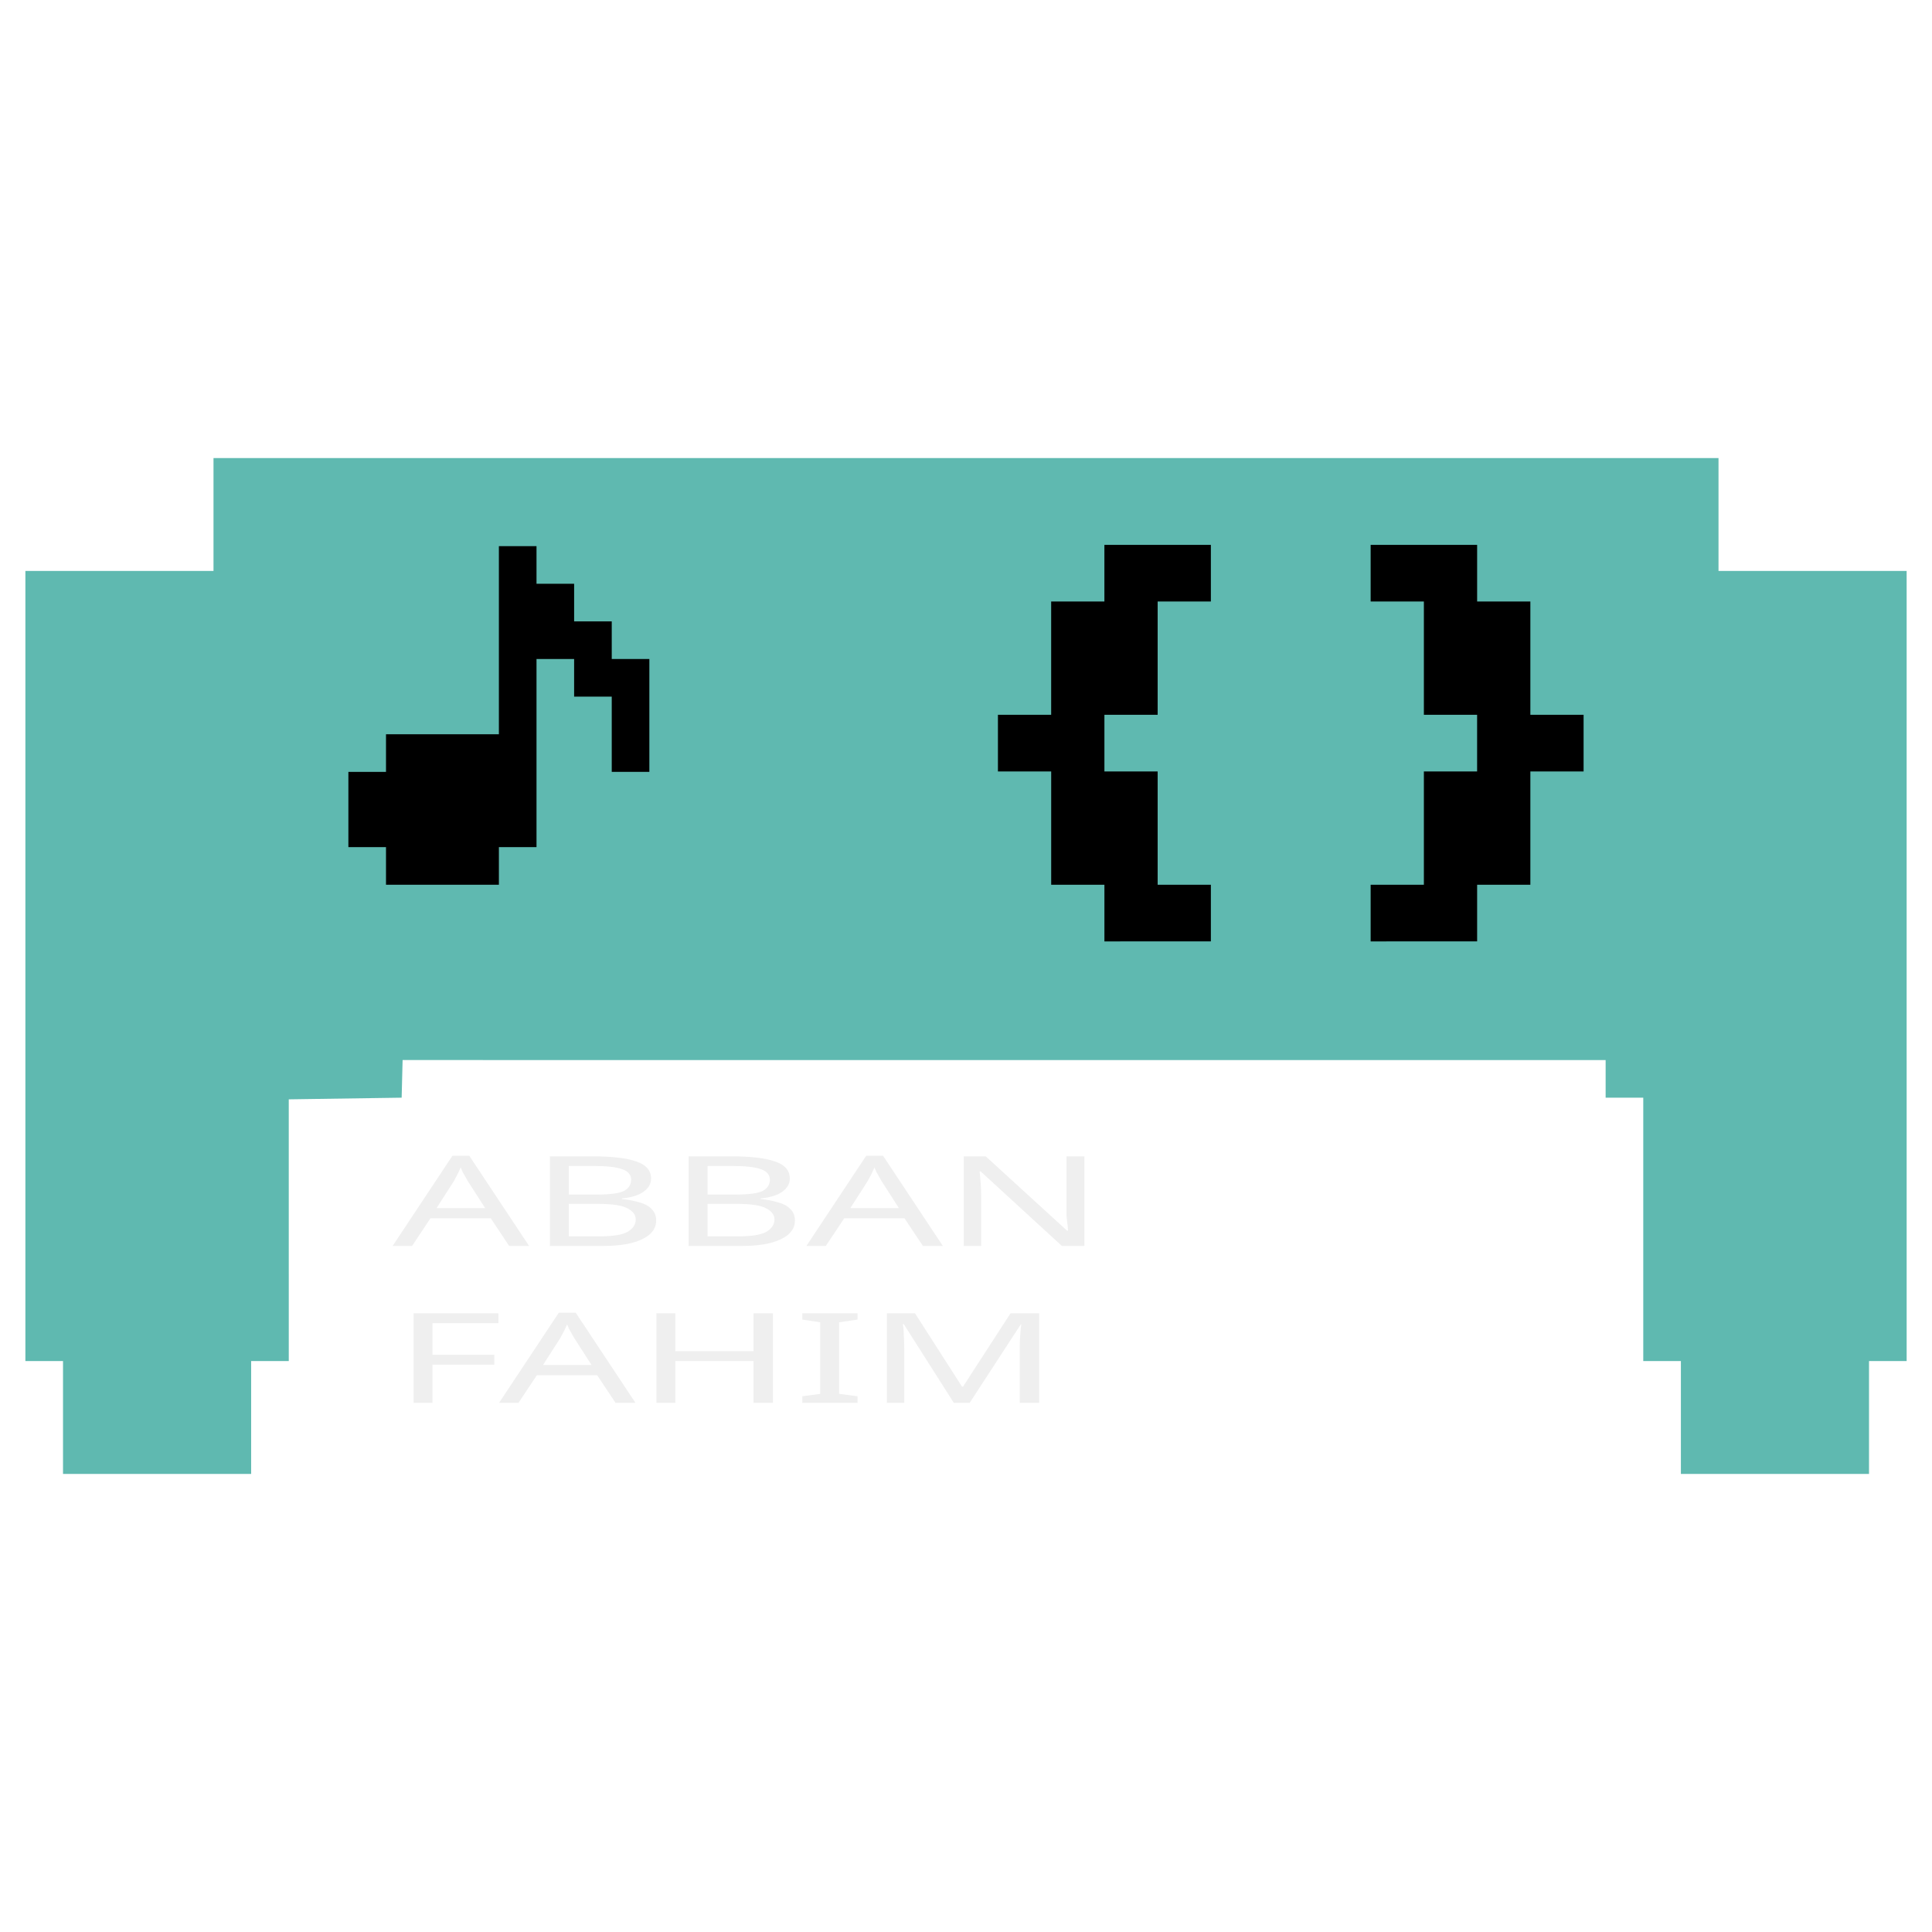
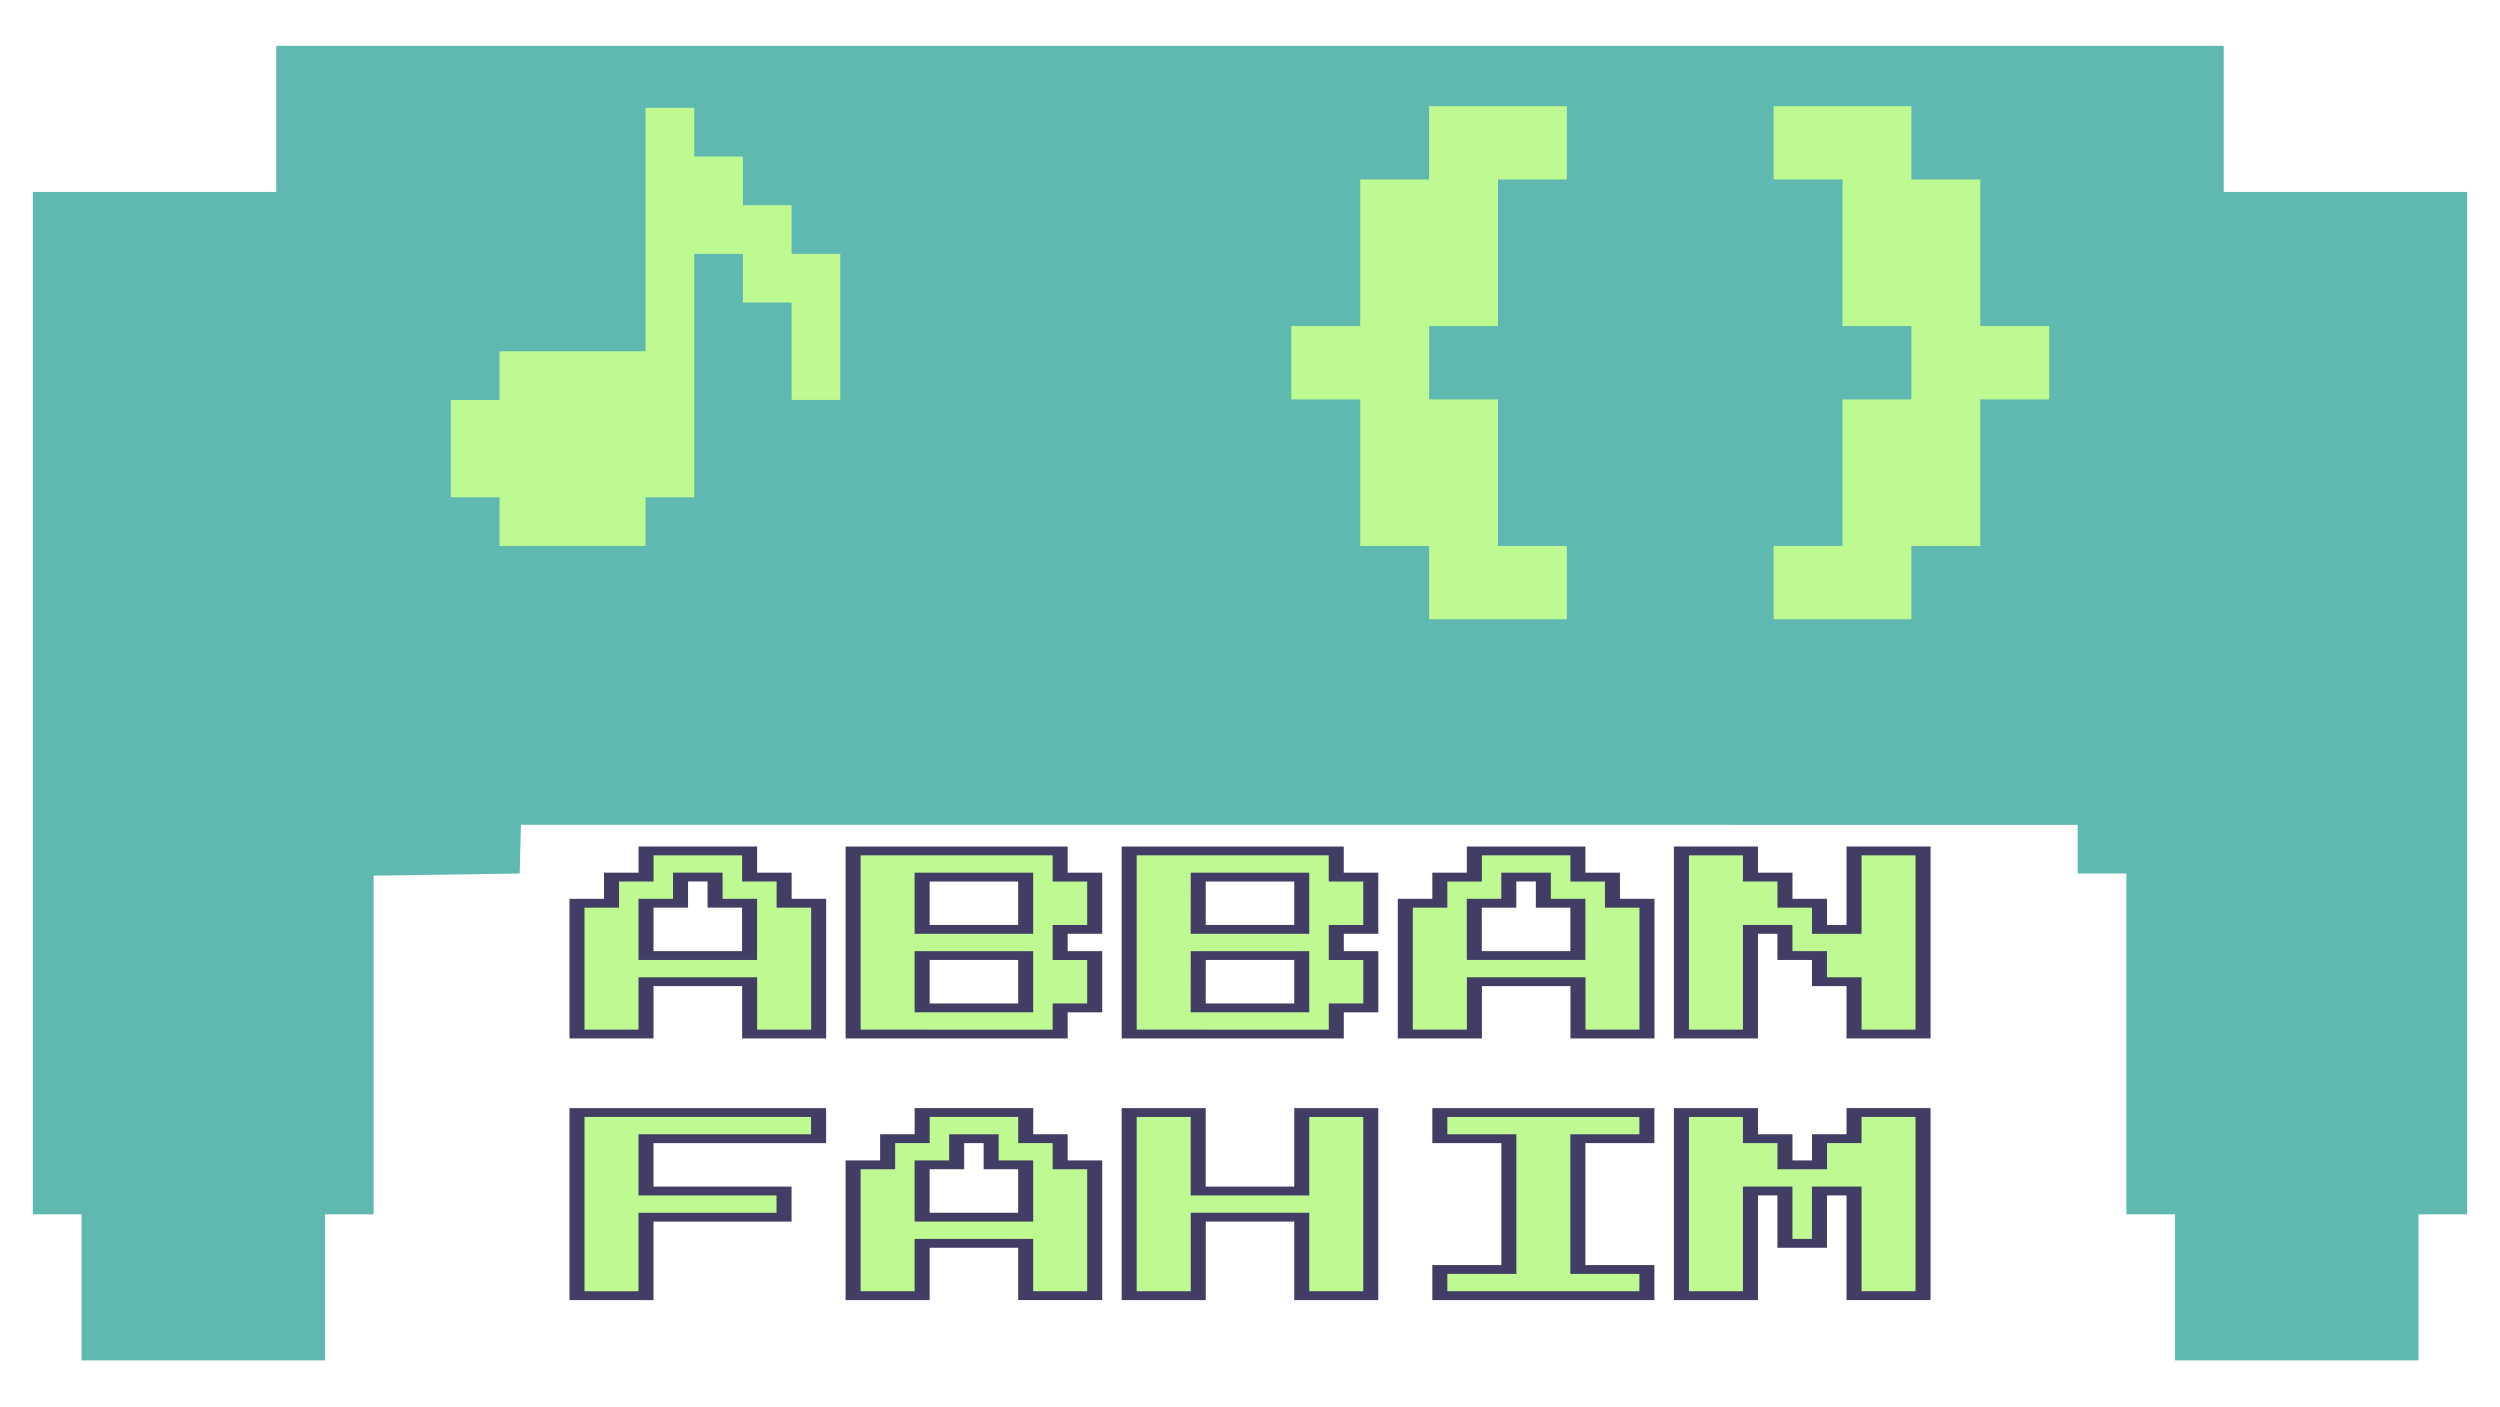
- <svg xmlns="http://www.w3.org/2000/svg" width="128mm" height="128mm" viewBox="0 0 128 128" version="1.1" id="svg5">
+ <svg xmlns="http://www.w3.org/2000/svg" width="128mm" height="72mm" viewBox="0 0 128 72" version="1.1" id="svg5">
  <defs id="defs2" />
  <g id="layer1">
-     <path id="rect1144" style="fill:#5fb9b0;fill-opacity:1;stroke:none;stroke-width:0.464;stroke-linecap:round;stroke-linejoin:round" d="m 14.145,30.348 v 7.478 H 1.682 v 32.405 l 6.05e-5,19.942 H 4.175 v 7.478 h 12.464 v -7.478 h 2.493 l -6.04e-4,-17.339 7.479,-0.11 0.063,-2.493 79.704,6.84e-4 v 2.493 h 2.493 V 90.173 h 2.493 v 7.478 h 12.464 v -7.478 h 2.493 l 6e-5,-19.942 h -8.6e-4 l 8e-4,-29.912 -8e-4,-2.493 h -4.985 -7.479 v -7.478 z" />
+     <path id="rect1144" style="fill:#5fb9b0;fill-opacity:1;stroke:none;stroke-width:0.464;stroke-linecap:round;stroke-linejoin:round" d="m 14.145,2.348 v 7.478 H 1.682 V 42.231 l 6.05e-5,19.942 h 2.493 v 7.478 H 16.638 v -7.478 h 2.493 l -6.04e-4,-17.339 7.479,-0.11 0.063,-2.493 79.704,6.84e-4 v 2.493 h 2.493 V 62.173 h 2.493 v 7.478 h 12.464 v -7.478 h 2.493 l 6e-5,-19.942 h -8.6e-4 l 8e-4,-29.912 -8e-4,-2.493 h -4.985 -7.479 v -7.478 z" />
  </g>
-   <g aria-label="{}" transform="matrix(1.611097,0,0,1.714114,-45.88315,-7.855148)" id="text3706" style="font-size:17.516px;line-height:1.25;font-family:'Press Start 2P';-inkscape-font-specification:'Press Start 2P, Normal';fill:#000000;fill-opacity:1;stroke-width:0.438">
-     <path d="M 73.896,40.969 V 38.779 H 71.707 V 34.4 H 69.517 V 32.211 h 2.189 v -4.379 h 2.189 v -2.189 h 4.379 v 2.189 h -2.189 v 4.379 h -2.189 v 2.189 h 2.189 v 4.379 h 2.189 v 2.189 z" id="path912" style="fill:#000000;fill-opacity:1" />
-     <path d="m 84.844,40.969 v -2.189 h 2.189 v -4.379 h 2.189 V 32.211 h -2.189 v -4.379 h -2.189 v -2.189 h 4.379 v 2.189 h 2.189 v 4.379 h 2.189 v 2.189 h -2.189 v 4.379 h -2.189 v 2.189 z" id="path914" style="fill:#000000;fill-opacity:1" />
-     <path style="fill:#000000;fill-opacity:1;stroke:none;stroke-width:0.265px;stroke-linecap:butt;stroke-linejoin:miter;stroke-opacity:1" d="m 42.806,34.417 v 2.908 h 1.547 v 1.454 h 4.642 v -1.454 h 1.547 v -7.271 h 1.547 v 1.454 h 1.547 v 1.454 1.454 h 1.547 v -1.454 -2.908 l -1.547,-10e-7 10e-7,-1.454 h -1.547 v -1.454 h -1.547 v -1.454 h -1.547 v 7.271 h -4.642 v 1.454 h -1.547" id="path2294" />
-     <text xml:space="preserve" style="font-style:normal;font-variant:normal;font-weight:normal;font-stretch:normal;font-size:6.525px;line-height:1.25;font-family:'Press Start 2P';-inkscape-font-specification:'Press Start 2P, Normal';font-variant-ligatures:normal;font-variant-caps:normal;font-variant-numeric:normal;font-variant-east-asian:normal;fill:#efefef;fill-opacity:1;stroke:none;stroke-width:0.071" x="33.184" y="70.924" id="text4173" transform="scale(1.34482,0.7435937)">
-       <tspan id="tspan4171" style="font-style:normal;font-variant:normal;font-weight:normal;font-stretch:normal;font-size:6.525px;font-family:'Press Start 2P';-inkscape-font-specification:'Press Start 2P, Normal';font-variant-ligatures:normal;font-variant-caps:normal;font-variant-numeric:normal;font-variant-east-asian:normal;fill:#efefef;fill-opacity:1;stroke-width:0.071" x="33.184" y="70.924">ABBAN</tspan>
-       <tspan style="font-style:normal;font-variant:normal;font-weight:normal;font-stretch:normal;font-size:6.525px;font-family:'Press Start 2P';-inkscape-font-specification:'Press Start 2P, Normal';font-variant-ligatures:normal;font-variant-caps:normal;font-variant-numeric:normal;font-variant-east-asian:normal;fill:#efefef;fill-opacity:1;stroke-width:0.071" x="33.184" y="79.08" id="tspan4175">FAHIM</tspan>
-     </text>
+   <g aria-label="{}" transform="matrix(1.611097,0,0,1.714114,-45.88315,-38.51759)" id="text3706" style="font-size:17.516px;line-height:1.25;font-family:'Press Start 2P';-inkscape-font-specification:'Press Start 2P, Normal';fill:#000000;fill-opacity:1;stroke-width:0.438">
+     <path d="M 73.896,40.969 V 38.779 H 71.707 V 34.4 H 69.517 V 32.211 h 2.189 v -4.379 h 2.189 v -2.189 h 4.379 v 2.189 h -2.189 v 4.379 h -2.189 v 2.189 h 2.189 v 4.379 h 2.189 v 2.189 z" id="path912" style="fill:#bef992;fill-opacity:1" />
+     <path d="m 84.844,40.969 v -2.189 h 2.189 v -4.379 h 2.189 V 32.211 h -2.189 v -4.379 h -2.189 v -2.189 h 4.379 v 2.189 h 2.189 v 4.379 h 2.189 v 2.189 h -2.189 v 4.379 h -2.189 v 2.189 z" id="path914" style="fill:#bef992;fill-opacity:1" />
+     <path style="fill:#bef992;fill-opacity:1;stroke:none;stroke-width:0.265px;stroke-linecap:butt;stroke-linejoin:miter;stroke-opacity:1" d="m 42.806,34.417 v 2.908 h 1.547 v 1.454 h 4.642 v -1.454 h 1.547 v -7.271 h 1.547 v 1.454 h 1.547 v 1.454 1.454 h 1.547 v -1.454 -2.908 l -1.547,-10e-7 10e-7,-1.454 h -1.547 v -1.454 h -1.547 v -1.454 h -1.547 v 7.271 h -4.642 v 1.454 h -1.547" id="path2294" />
+     <g aria-label="ABBAN FAHIM" transform="scale(1.34482,0.7435937)" id="text4173" style="font-size:6.525px;fill:#bef992;stroke:#413d65;stroke-width:0.312">
+       <path d="m 34.812,71.756 v -5.254 h 0.816 v -1.051 h 0.816 v -1.051 h 2.447 v 1.051 h 0.816 v 1.051 h 0.816 v 5.254 h -1.631 V 69.654 H 36.443 v 2.102 z m 1.631,-3.153 h 2.447 V 66.501 H 38.075 v -1.051 h -0.816 v 1.051 H 36.443 Z" id="path2983" style="stroke-width:0.355" />
+       <path d="m 41.337,71.756 v -7.356 h 4.893 v 1.051 h 0.816 v 2.102 H 46.23 v 1.051 h 0.816 v 2.102 H 46.23 v 1.051 z m 1.631,-4.204 h 2.447 V 65.451 H 42.968 Z m 0,3.153 h 2.447 V 68.603 H 42.968 Z" id="path2985" style="stroke-width:0.355" />
+       <path d="m 47.861,71.756 v -7.356 h 4.893 v 1.051 h 0.816 v 2.102 H 52.755 v 1.051 h 0.816 v 2.102 H 52.755 v 1.051 z m 1.631,-4.204 h 2.447 V 65.451 H 49.493 Z m 0,3.153 h 2.447 V 68.603 H 49.493 Z" id="path2987" style="stroke-width:0.355" />
+       <path d="m 54.386,71.756 v -5.254 h 0.816 v -1.051 h 0.816 v -1.051 h 2.447 v 1.051 h 0.816 v 1.051 h 0.816 v 5.254 h -1.631 v -2.102 h -2.447 v 2.102 z m 1.631,-3.153 h 2.447 v -2.102 h -0.816 v -1.051 h -0.816 v 1.051 h -0.816 z" id="path2989" style="stroke-width:0.355" />
+       <path d="m 60.911,71.756 v -7.356 h 1.631 v 1.051 h 0.816 v 1.051 h 0.816 v 1.051 h 0.816 v -3.153 h 1.631 v 7.356 h -1.631 V 69.654 H 64.173 V 68.603 H 63.357 V 67.552 H 62.542 v 4.204 z" id="path2991" style="stroke-width:0.355" />
+       <path d="m 34.812,82.265 v -7.356 h 5.709 v 1.051 H 36.443 v 2.102 h 3.262 v 1.051 h -3.262 v 3.153 z" id="path2993" style="stroke-width:0.355" />
+       <path d="M 41.337,82.265 V 77.01 h 0.816 v -1.051 h 0.816 v -1.051 h 2.447 v 1.051 H 46.23 V 77.01 h 0.816 v 5.254 h -1.631 V 80.163 H 42.968 v 2.102 z m 1.631,-3.153 h 2.447 V 77.01 H 44.599 V 75.96 H 43.784 V 77.01 H 42.968 Z" id="path2995" style="stroke-width:0.355" />
+       <path d="m 47.861,82.265 v -7.356 h 1.631 v 3.153 h 2.447 v -3.153 h 1.631 v 7.356 h -1.631 V 79.112 H 49.493 v 3.153 z" id="path2997" style="stroke-width:0.355" />
+       <path d="m 55.202,82.265 v -1.051 h 1.631 v -5.254 h -1.631 v -1.051 h 4.893 v 1.051 h -1.631 v 5.254 h 1.631 v 1.051 z" id="path2999" style="stroke-width:0.355" />
+       <path d="m 60.911,82.265 v -7.356 h 1.631 v 1.051 h 0.816 V 77.01 h 0.816 v -1.051 h 0.816 v -1.051 h 1.631 v 7.356 h -1.631 V 78.061 H 64.173 v 2.102 H 63.357 V 78.061 H 62.542 v 4.204 z" id="path3001" style="stroke-width:0.355" />
+     </g>
  </g>
</svg>
